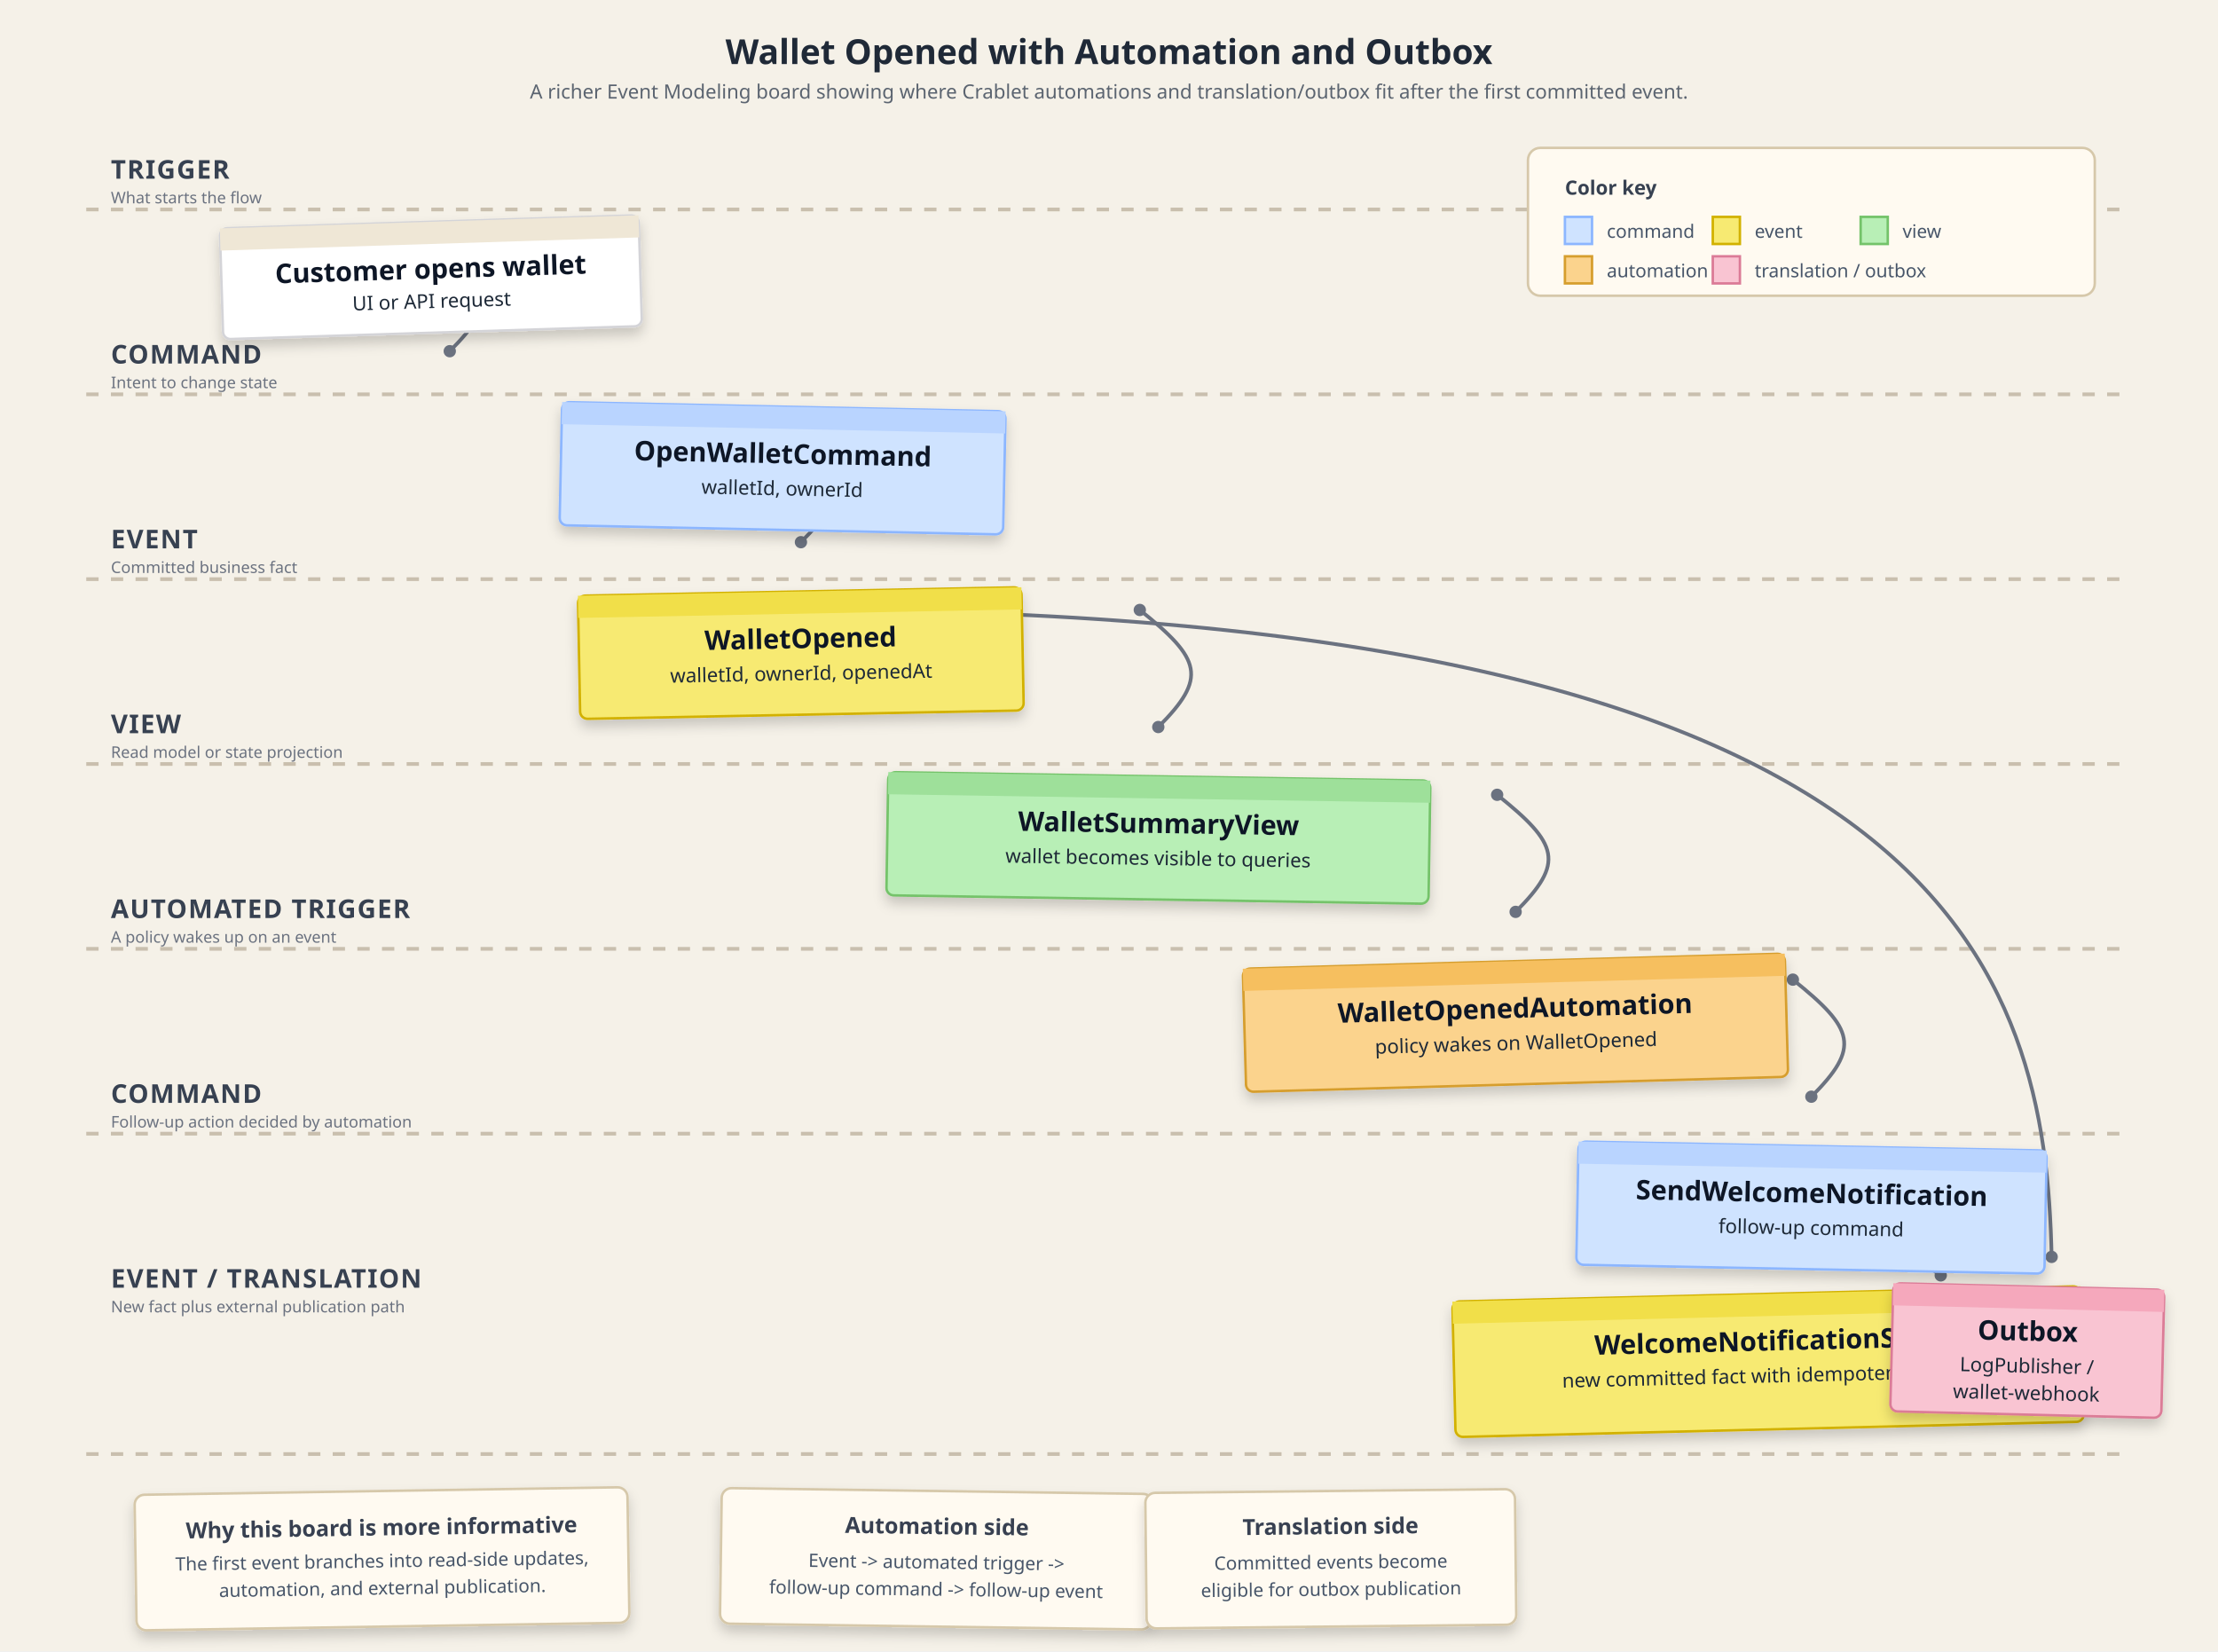
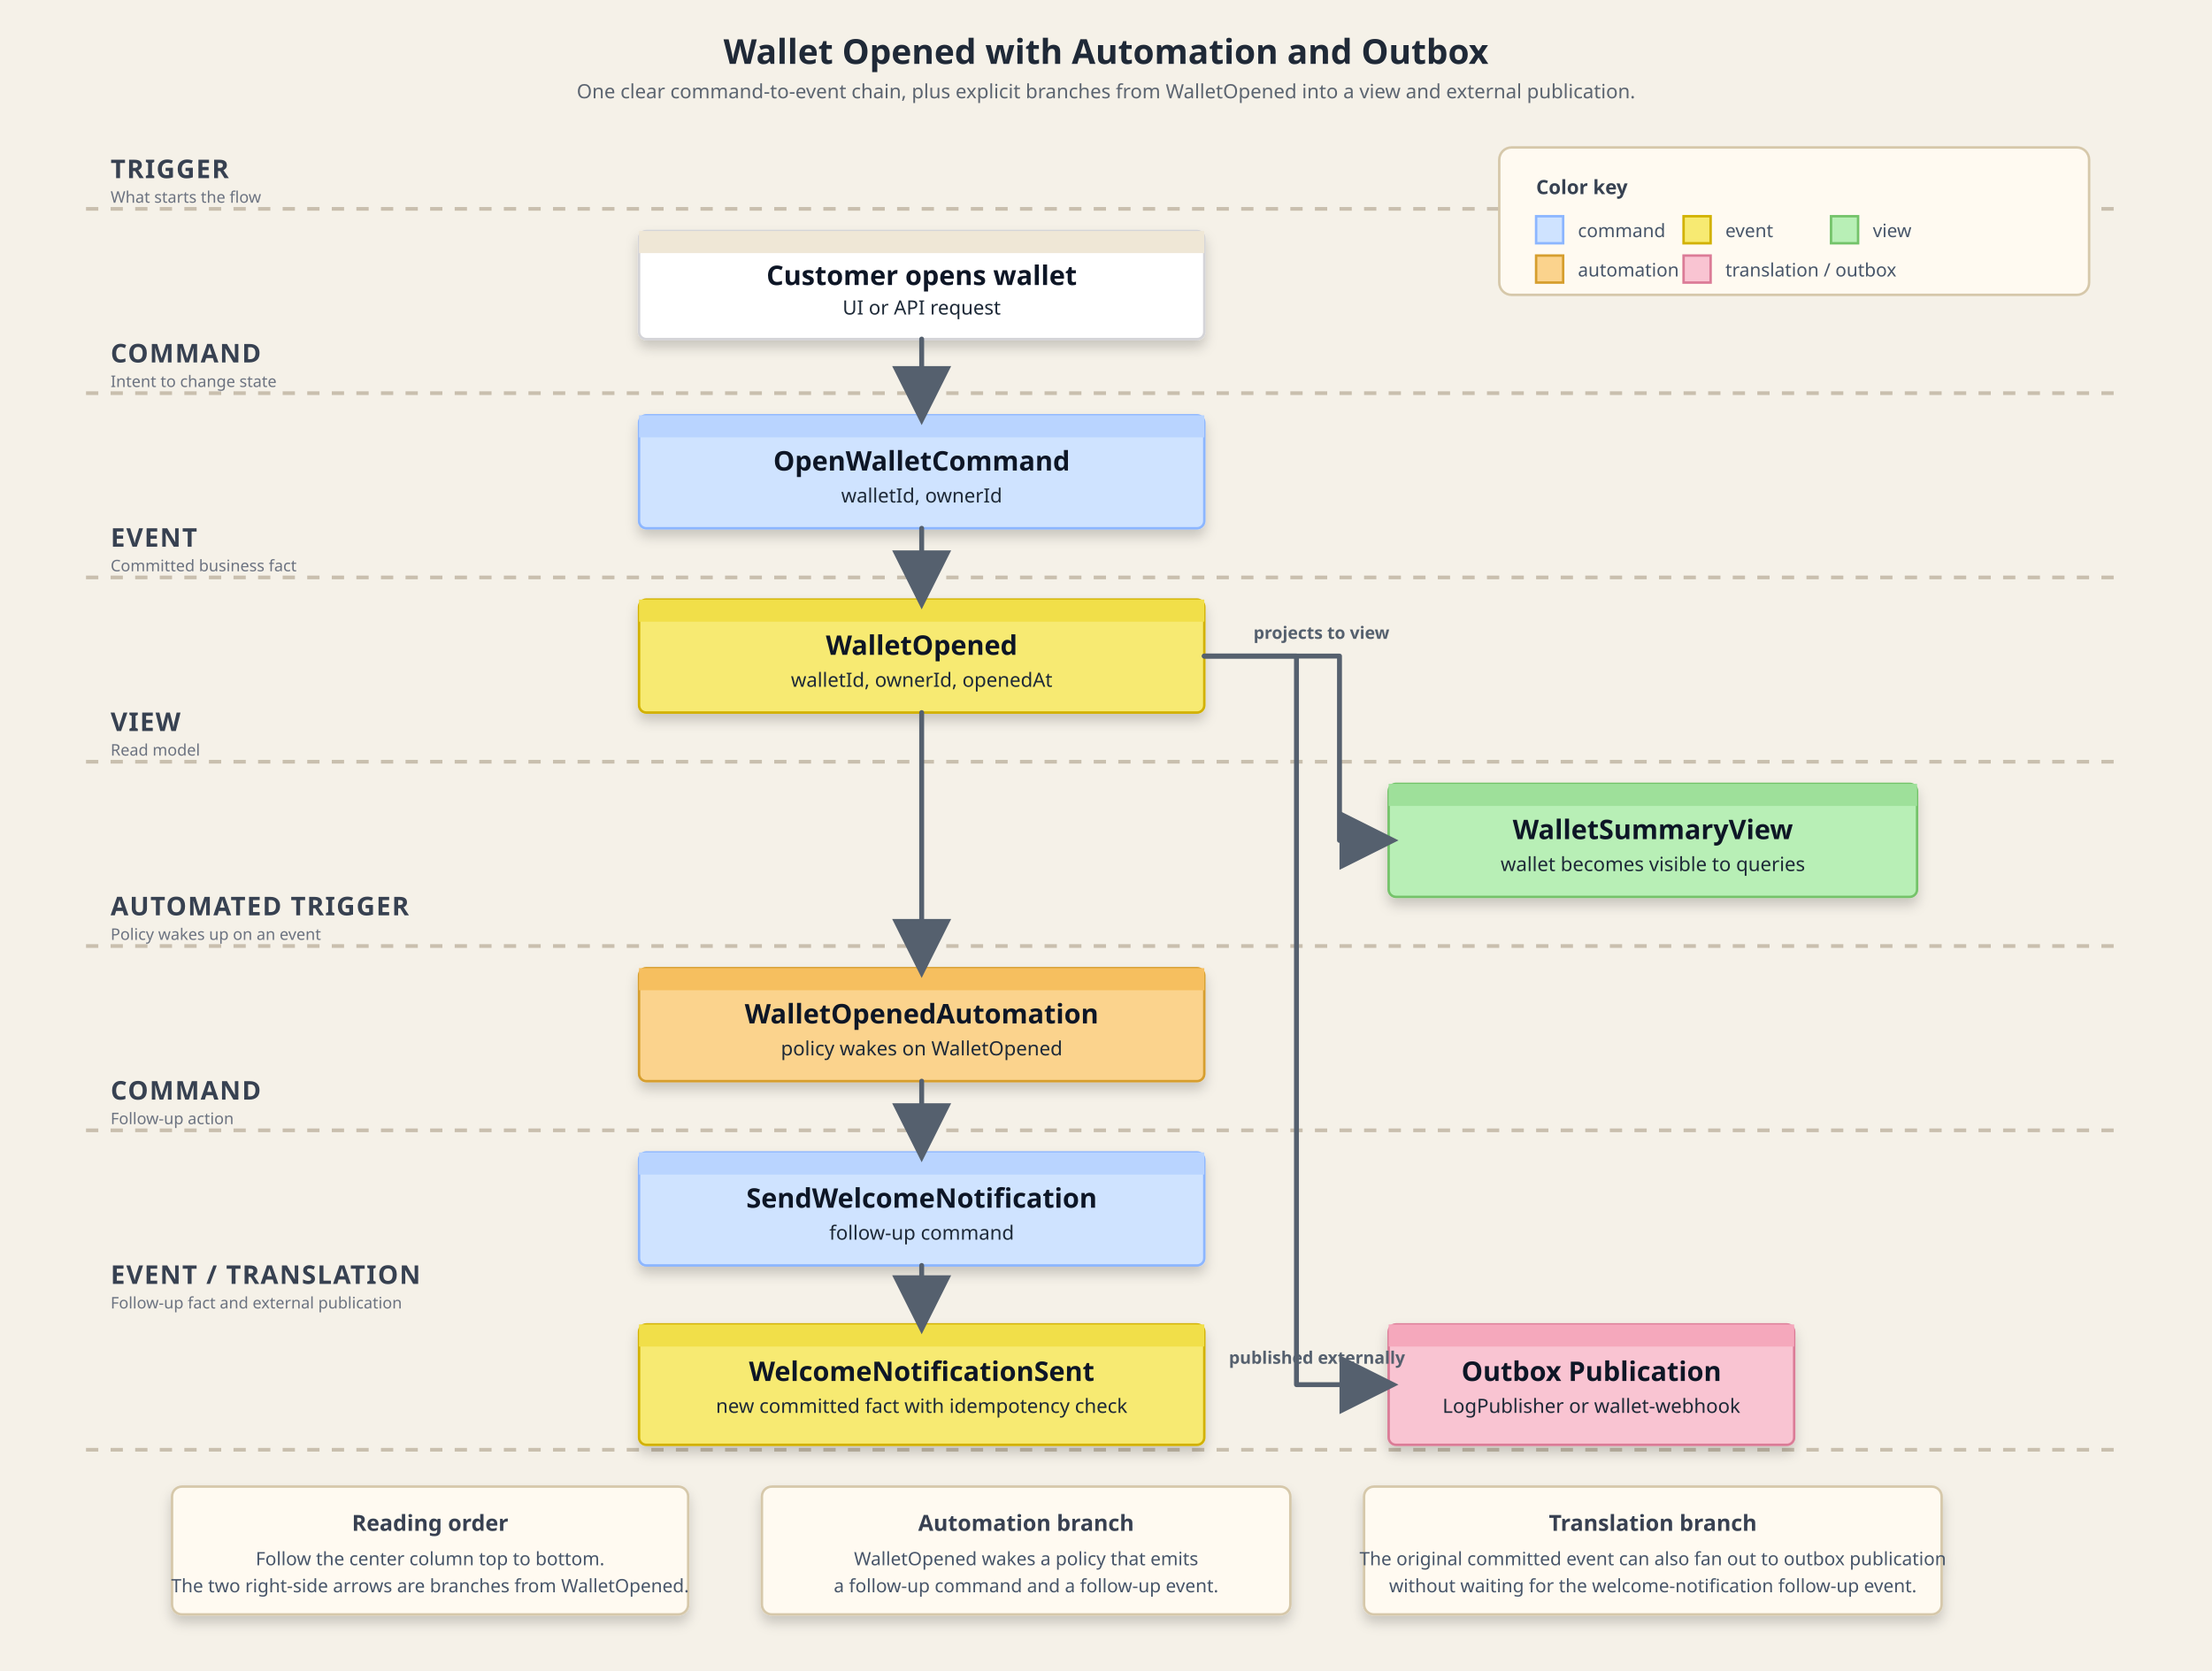
- <svg xmlns="http://www.w3.org/2000/svg" width="1800" height="1340" viewBox="0 0 1800 1340" role="img" aria-labelledby="title desc">
+ <svg xmlns="http://www.w3.org/2000/svg" width="1800" height="1360" viewBox="0 0 1800 1360" role="img" aria-labelledby="title desc">
  <defs>
    <style>
      .bg { fill: #f5f1e8; }
      .title { font: 700 28px 'Trebuchet MS', 'Segoe UI', sans-serif; fill: #1f2937; }
      .subtitle { font: 400 16px 'Trebuchet MS', 'Segoe UI', sans-serif; fill: #5b6470; }
      .lane-line { stroke: #c9bfae; stroke-width: 3; stroke-dasharray: 10 10; }
      .lane-label { font: 700 21px 'Trebuchet MS', 'Segoe UI', sans-serif; fill: #374151; letter-spacing: 1px; }
      .lane-note { font: 400 13px 'Trebuchet MS', 'Segoe UI', sans-serif; fill: #6b7280; }
      .sticky-title { font: 700 22px 'Trebuchet MS', 'Segoe UI', sans-serif; fill: #111827; }
      .sticky-text { font: 400 16px 'Trebuchet MS', 'Segoe UI', sans-serif; fill: #1f2937; }
      .small-note { font: 700 18px 'Trebuchet MS', 'Segoe UI', sans-serif; fill: #374151; }
      .small-text { font: 400 15px 'Trebuchet MS', 'Segoe UI', sans-serif; fill: #475569; }
-       .string { stroke: #6b7280; stroke-width: 3; fill: none; stroke-linecap: round; }
-       .dot { fill: #6b7280; }
      .legend { font: 700 16px 'Trebuchet MS', 'Segoe UI', sans-serif; fill: #374151; }
      .legend-text { font: 400 15px 'Trebuchet MS', 'Segoe UI', sans-serif; fill: #475569; }
+       .arrow { stroke: #55606e; stroke-width: 4; fill: none; marker-end: url(#arrowhead); stroke-linecap: round; stroke-linejoin: round; }
+       .branch-label { font: 700 14px 'Trebuchet MS', 'Segoe UI', sans-serif; fill: #55606e; }
    </style>
    <filter id="shadow" x="-20%" y="-20%" width="140%" height="160%">
      <feDropShadow dx="0" dy="6" stdDeviation="5" flood-color="#000000" flood-opacity="0.18" />
    </filter>
+     <marker id="arrowhead" markerWidth="12" markerHeight="12" refX="10" refY="6" orient="auto">
+       <path d="M0,0 L12,6 L0,12 z" fill="#55606e" />
+     </marker>
  </defs>
-   <rect class="bg" x="0" y="0" width="1800" height="1340" />
+   <rect class="bg" x="0" y="0" width="1800" height="1360" />
  <text class="title" x="900" y="52" text-anchor="middle">Wallet Opened with Automation and Outbox</text>
-   <text class="subtitle" x="900" y="80" text-anchor="middle">A richer Event Modeling board showing where Crablet automations and translation/outbox fit after the first committed event.</text>
+   <text class="subtitle" x="900" y="80" text-anchor="middle">One clear command-to-event chain, plus explicit branches from WalletOpened into a view and external publication.</text>
  <line class="lane-line" x1="70" y1="170" x2="1730" y2="170" />
  <line class="lane-line" x1="70" y1="320" x2="1730" y2="320" />
  <line class="lane-line" x1="70" y1="470" x2="1730" y2="470" />
  <line class="lane-line" x1="70" y1="620" x2="1730" y2="620" />
  <line class="lane-line" x1="70" y1="770" x2="1730" y2="770" />
  <line class="lane-line" x1="70" y1="920" x2="1730" y2="920" />
  <line class="lane-line" x1="70" y1="1180" x2="1730" y2="1180" />
  <text class="lane-label" x="90" y="145">TRIGGER</text>
  <text class="lane-note" x="90" y="165">What starts the flow</text>
  <text class="lane-label" x="90" y="295">COMMAND</text>
  <text class="lane-note" x="90" y="315">Intent to change state</text>
  <text class="lane-label" x="90" y="445">EVENT</text>
  <text class="lane-note" x="90" y="465">Committed business fact</text>
  <text class="lane-label" x="90" y="595">VIEW</text>
-   <text class="lane-note" x="90" y="615">Read model or state projection</text>
+   <text class="lane-note" x="90" y="615">Read model</text>
  <text class="lane-label" x="90" y="745">AUTOMATED TRIGGER</text>
-   <text class="lane-note" x="90" y="765">A policy wakes up on an event</text>
+   <text class="lane-note" x="90" y="765">Policy wakes up on an event</text>
  <text class="lane-label" x="90" y="895">COMMAND</text>
-   <text class="lane-note" x="90" y="915">Follow-up action decided by automation</text>
+   <text class="lane-note" x="90" y="915">Follow-up action</text>
  <text class="lane-label" x="90" y="1045">EVENT / TRANSLATION</text>
-   <text class="lane-note" x="90" y="1065">New fact plus external publication path</text>
-   <path class="string" d="M350 195 C400 230, 405 245, 365 285" />
-   <circle class="dot" cx="350" cy="195" r="5" />
-   <circle class="dot" cx="365" cy="285" r="5" />
-   <path class="string" d="M635 345 C685 385, 690 400, 650 440" />
-   <circle class="dot" cx="635" cy="345" r="5" />
-   <circle class="dot" cx="650" cy="440" r="5" />
-   <path class="string" d="M925 495 C975 535, 980 550, 940 590" />
-   <circle class="dot" cx="925" cy="495" r="5" />
-   <circle class="dot" cx="940" cy="590" r="5" />
-   <path class="string" d="M1215 645 C1265 685, 1270 700, 1230 740" />
-   <circle class="dot" cx="1215" cy="645" r="5" />
-   <circle class="dot" cx="1230" cy="740" r="5" />
-   <path class="string" d="M1455 795 C1505 835, 1510 850, 1470 890" />
-   <circle class="dot" cx="1455" cy="795" r="5" />
-   <circle class="dot" cx="1470" cy="890" r="5" />
-   <path class="string" d="M1470 945 C1510 985, 1545 1015, 1575 1035" />
-   <circle class="dot" cx="1470" cy="945" r="5" />
-   <circle class="dot" cx="1575" cy="1035" r="5" />
-   <path class="string" d="M650 495 C1585 495, 1660 790, 1665 1020" />
-   <circle class="dot" cx="1665" cy="1020" r="5" />
-   <g transform="rotate(-1.8 350 235)" filter="url(#shadow)">
-     <rect x="180" y="180" width="340" height="90" rx="6" fill="#ffffff" stroke="#d4d4d8" stroke-width="2" />
-     <rect x="180" y="180" width="340" height="18" fill="#efe7d6" />
-     <text class="sticky-title" x="350" y="226" text-anchor="middle">Customer opens wallet</text>
-     <text class="sticky-text" x="350" y="250" text-anchor="middle">UI or API request</text>
+   <text class="lane-note" x="90" y="1065">Follow-up fact and external publication</text>
+   <g filter="url(#shadow)">
+     <rect x="520" y="188" width="460" height="88" rx="6" fill="#ffffff" stroke="#d4d4d8" stroke-width="2" />
+     <rect x="520" y="188" width="460" height="18" fill="#efe7d6" />
+     <text class="sticky-title" x="750" y="232" text-anchor="middle">Customer opens wallet</text>
+     <text class="sticky-text" x="750" y="256" text-anchor="middle">UI or API request</text>
  </g>
-   <g transform="rotate(1.2 635 385)" filter="url(#shadow)">
-     <rect x="455" y="330" width="360" height="100" rx="6" fill="#cfe3ff" stroke="#8cb6ff" stroke-width="2" />
-     <rect x="455" y="330" width="360" height="18" fill="#b9d4ff" />
-     <text class="sticky-title" x="635" y="376" text-anchor="middle">OpenWalletCommand</text>
-     <text class="sticky-text" x="635" y="402" text-anchor="middle">walletId, ownerId</text>
+   <g filter="url(#shadow)">
+     <rect x="520" y="338" width="460" height="92" rx="6" fill="#cfe3ff" stroke="#8cb6ff" stroke-width="2" />
+     <rect x="520" y="338" width="460" height="18" fill="#b9d4ff" />
+     <text class="sticky-title" x="750" y="383" text-anchor="middle">OpenWalletCommand</text>
+     <text class="sticky-text" x="750" y="409" text-anchor="middle">walletId, ownerId</text>
  </g>
-   <g transform="rotate(-1.1 650 535)" filter="url(#shadow)">
-     <rect x="470" y="480" width="360" height="100" rx="6" fill="#f7ea72" stroke="#d2b100" stroke-width="2" />
-     <rect x="470" y="480" width="360" height="18" fill="#f1df48" />
-     <text class="sticky-title" x="650" y="526" text-anchor="middle">WalletOpened</text>
-     <text class="sticky-text" x="650" y="552" text-anchor="middle">walletId, ownerId, openedAt</text>
+   <g filter="url(#shadow)">
+     <rect x="520" y="488" width="460" height="92" rx="6" fill="#f7ea72" stroke="#d2b100" stroke-width="2" />
+     <rect x="520" y="488" width="460" height="18" fill="#f1df48" />
+     <text class="sticky-title" x="750" y="533" text-anchor="middle">WalletOpened</text>
+     <text class="sticky-text" x="750" y="559" text-anchor="middle">walletId, ownerId, openedAt</text>
  </g>
-   <g transform="rotate(0.9 940 685)" filter="url(#shadow)">
-     <rect x="720" y="630" width="440" height="100" rx="6" fill="#b8efb6" stroke="#74c36a" stroke-width="2" />
-     <rect x="720" y="630" width="440" height="18" fill="#9ee09a" />
-     <text class="sticky-title" x="940" y="676" text-anchor="middle">WalletSummaryView</text>
-     <text class="sticky-text" x="940" y="702" text-anchor="middle">wallet becomes visible to queries</text>
+   <g filter="url(#shadow)">
+     <rect x="1130" y="638" width="430" height="92" rx="6" fill="#b8efb6" stroke="#74c36a" stroke-width="2" />
+     <rect x="1130" y="638" width="430" height="18" fill="#9ee09a" />
+     <text class="sticky-title" x="1345" y="683" text-anchor="middle">WalletSummaryView</text>
+     <text class="sticky-text" x="1345" y="709" text-anchor="middle">wallet becomes visible to queries</text>
  </g>
-   <g transform="rotate(-1.6 1230 835)" filter="url(#shadow)">
-     <rect x="1010" y="780" width="440" height="100" rx="6" fill="#fbd38d" stroke="#d69e2e" stroke-width="2" />
-     <rect x="1010" y="780" width="440" height="18" fill="#f6bf5f" />
-     <text class="sticky-title" x="1230" y="826" text-anchor="middle">WalletOpenedAutomation</text>
-     <text class="sticky-text" x="1230" y="852" text-anchor="middle">policy wakes on WalletOpened</text>
+   <g filter="url(#shadow)">
+     <rect x="520" y="788" width="460" height="92" rx="6" fill="#fbd38d" stroke="#d69e2e" stroke-width="2" />
+     <rect x="520" y="788" width="460" height="18" fill="#f6bf5f" />
+     <text class="sticky-title" x="750" y="833" text-anchor="middle">WalletOpenedAutomation</text>
+     <text class="sticky-text" x="750" y="859" text-anchor="middle">policy wakes on WalletOpened</text>
  </g>
-   <g transform="rotate(1.1 1470 985)" filter="url(#shadow)">
-     <rect x="1280" y="930" width="380" height="100" rx="6" fill="#cfe3ff" stroke="#8cb6ff" stroke-width="2" />
-     <rect x="1280" y="930" width="380" height="18" fill="#b9d4ff" />
-     <text class="sticky-title" x="1470" y="976" text-anchor="middle">SendWelcomeNotification</text>
-     <text class="sticky-text" x="1470" y="1002" text-anchor="middle">follow-up command</text>
+   <g filter="url(#shadow)">
+     <rect x="520" y="938" width="460" height="92" rx="6" fill="#cfe3ff" stroke="#8cb6ff" stroke-width="2" />
+     <rect x="520" y="938" width="460" height="18" fill="#b9d4ff" />
+     <text class="sticky-title" x="750" y="983" text-anchor="middle">SendWelcomeNotification</text>
+     <text class="sticky-text" x="750" y="1009" text-anchor="middle">follow-up command</text>
  </g>
-   <g transform="rotate(-1.4 1435 1110)" filter="url(#shadow)">
-     <rect x="1180" y="1050" width="510" height="110" rx="6" fill="#f7ea72" stroke="#d2b100" stroke-width="2" />
-     <rect x="1180" y="1050" width="510" height="18" fill="#f1df48" />
-     <text class="sticky-title" x="1435" y="1096" text-anchor="middle">WelcomeNotificationSent</text>
-     <text class="sticky-text" x="1435" y="1122" text-anchor="middle">new committed fact with idempotency check</text>
+   <g filter="url(#shadow)">
+     <rect x="520" y="1078" width="460" height="98" rx="6" fill="#f7ea72" stroke="#d2b100" stroke-width="2" />
+     <rect x="520" y="1078" width="460" height="18" fill="#f1df48" />
+     <text class="sticky-title" x="750" y="1124" text-anchor="middle">WelcomeNotificationSent</text>
+     <text class="sticky-text" x="750" y="1150" text-anchor="middle">new committed fact with idempotency check</text>
  </g>
-   <g transform="rotate(1.4 1645 1105)" filter="url(#shadow)">
-     <rect x="1535" y="1044" width="220" height="104" rx="6" fill="#f9c4d2" stroke="#db7b97" stroke-width="2" />
-     <rect x="1535" y="1044" width="220" height="18" fill="#f5a8bc" />
-     <text class="sticky-title" x="1645" y="1088" text-anchor="middle">Outbox</text>
-     <text class="sticky-text" x="1645" y="1114" text-anchor="middle">LogPublisher /</text>
-     <text class="sticky-text" x="1645" y="1136" text-anchor="middle">wallet-webhook</text>
+   <g filter="url(#shadow)">
+     <rect x="1130" y="1078" width="330" height="98" rx="6" fill="#f9c4d2" stroke="#db7b97" stroke-width="2" />
+     <rect x="1130" y="1078" width="330" height="18" fill="#f5a8bc" />
+     <text class="sticky-title" x="1295" y="1124" text-anchor="middle">Outbox Publication</text>
+     <text class="sticky-text" x="1295" y="1150" text-anchor="middle">LogPublisher or wallet-webhook</text>
  </g>
-   <g transform="rotate(-0.9 310 1265)" filter="url(#shadow)">
-     <rect x="110" y="1210" width="400" height="110" rx="8" fill="#fffaf1" stroke="#d6c8aa" stroke-width="2" />
-     <text class="small-note" x="310" y="1246" text-anchor="middle">Why this board is more informative</text>
-     <text class="small-text" x="310" y="1272" text-anchor="middle">The first event branches into read-side updates,</text>
-     <text class="small-text" x="310" y="1294" text-anchor="middle">automation, and external publication.</text>
+   <path class="arrow" d="M750 276 L750 338" />
+   <path class="arrow" d="M750 430 L750 488" />
+   <path class="arrow" d="M750 580 L750 788" />
+   <path class="arrow" d="M750 880 L750 938" />
+   <path class="arrow" d="M750 1030 L750 1078" />
+   <path class="arrow" d="M980 534 L1090 534 L1090 684 L1130 684" />
+   <text class="branch-label" x="1020" y="520">projects to view</text>
+   <path class="arrow" d="M980 534 L1055 534 L1055 1127 L1130 1127" />
+   <text class="branch-label" x="1000" y="1110">published externally</text>
+   <g filter="url(#shadow)">
+     <rect x="140" y="1210" width="420" height="104" rx="8" fill="#fffaf1" stroke="#d6c8aa" stroke-width="2" />
+     <text class="small-note" x="350" y="1246" text-anchor="middle">Reading order</text>
+     <text class="small-text" x="350" y="1274" text-anchor="middle">Follow the center column top to bottom.</text>
+     <text class="small-text" x="350" y="1296" text-anchor="middle">The two right-side arrows are branches from WalletOpened.</text>
  </g>
-   <g transform="rotate(0.8 760 1265)" filter="url(#shadow)">
-     <rect x="585" y="1210" width="350" height="110" rx="8" fill="#fffaf1" stroke="#d6c8aa" stroke-width="2" />
-     <text class="small-note" x="760" y="1245" text-anchor="middle">Automation side</text>
-     <text class="small-text" x="760" y="1273" text-anchor="middle">Event -&gt; automated trigger -&gt;</text>
-     <text class="small-text" x="760" y="1295" text-anchor="middle">follow-up command -&gt; follow-up event</text>
+   <g filter="url(#shadow)">
+     <rect x="620" y="1210" width="430" height="104" rx="8" fill="#fffaf1" stroke="#d6c8aa" stroke-width="2" />
+     <text class="small-note" x="835" y="1246" text-anchor="middle">Automation branch</text>
+     <text class="small-text" x="835" y="1274" text-anchor="middle">WalletOpened wakes a policy that emits</text>
+     <text class="small-text" x="835" y="1296" text-anchor="middle">a follow-up command and a follow-up event.</text>
  </g>
-   <g transform="rotate(-0.6 1080 1265)" filter="url(#shadow)">
-     <rect x="930" y="1210" width="300" height="110" rx="8" fill="#fffaf1" stroke="#d6c8aa" stroke-width="2" />
-     <text class="small-note" x="1080" y="1245" text-anchor="middle">Translation side</text>
-     <text class="small-text" x="1080" y="1273" text-anchor="middle">Committed events become</text>
-     <text class="small-text" x="1080" y="1295" text-anchor="middle">eligible for outbox publication</text>
+   <g filter="url(#shadow)">
+     <rect x="1110" y="1210" width="470" height="104" rx="8" fill="#fffaf1" stroke="#d6c8aa" stroke-width="2" />
+     <text class="small-note" x="1345" y="1246" text-anchor="middle">Translation branch</text>
+     <text class="small-text" x="1345" y="1274" text-anchor="middle">The original committed event can also fan out to outbox publication</text>
+     <text class="small-text" x="1345" y="1296" text-anchor="middle">without waiting for the welcome-notification follow-up event.</text>
  </g>
-   <rect x="1240" y="120" width="460" height="120" rx="10" fill="#fffaf1" stroke="#d6c8aa" stroke-width="2" />
-   <text class="legend" x="1270" y="158">Color key</text>
-   <rect x="1270" y="176" width="22" height="22" fill="#cfe3ff" stroke="#8cb6ff" stroke-width="2" />
-   <text class="legend-text" x="1304" y="193">command</text>
-   <rect x="1390" y="176" width="22" height="22" fill="#f7ea72" stroke="#d2b100" stroke-width="2" />
-   <text class="legend-text" x="1424" y="193">event</text>
-   <rect x="1510" y="176" width="22" height="22" fill="#b8efb6" stroke="#74c36a" stroke-width="2" />
-   <text class="legend-text" x="1544" y="193">view</text>
-   <rect x="1270" y="208" width="22" height="22" fill="#fbd38d" stroke="#d69e2e" stroke-width="2" />
-   <text class="legend-text" x="1304" y="225">automation</text>
-   <rect x="1390" y="208" width="22" height="22" fill="#f9c4d2" stroke="#db7b97" stroke-width="2" />
-   <text class="legend-text" x="1424" y="225">translation / outbox</text>
+   <rect x="1220" y="120" width="480" height="120" rx="10" fill="#fffaf1" stroke="#d6c8aa" stroke-width="2" />
+   <text class="legend" x="1250" y="158">Color key</text>
+   <rect x="1250" y="176" width="22" height="22" fill="#cfe3ff" stroke="#8cb6ff" stroke-width="2" />
+   <text class="legend-text" x="1284" y="193">command</text>
+   <rect x="1370" y="176" width="22" height="22" fill="#f7ea72" stroke="#d2b100" stroke-width="2" />
+   <text class="legend-text" x="1404" y="193">event</text>
+   <rect x="1490" y="176" width="22" height="22" fill="#b8efb6" stroke="#74c36a" stroke-width="2" />
+   <text class="legend-text" x="1524" y="193">view</text>
+   <rect x="1250" y="208" width="22" height="22" fill="#fbd38d" stroke="#d69e2e" stroke-width="2" />
+   <text class="legend-text" x="1284" y="225">automation</text>
+   <rect x="1370" y="208" width="22" height="22" fill="#f9c4d2" stroke="#db7b97" stroke-width="2" />
+   <text class="legend-text" x="1404" y="225">translation / outbox</text>
</svg>
